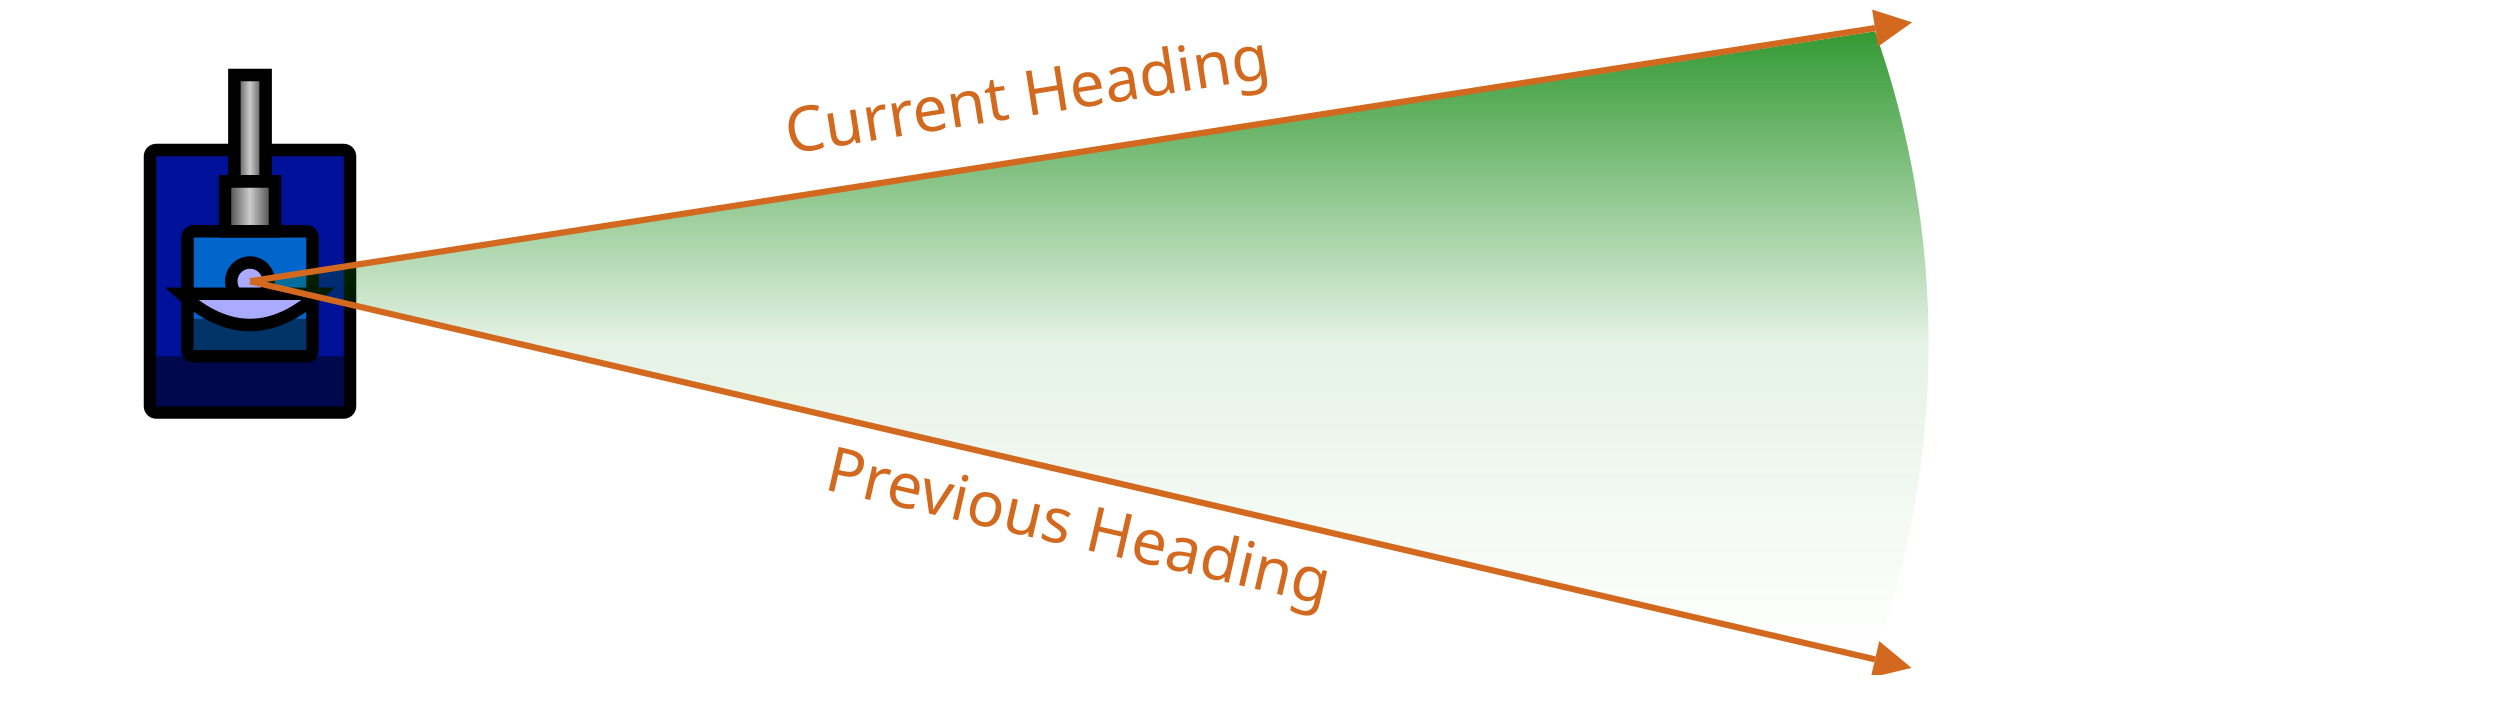
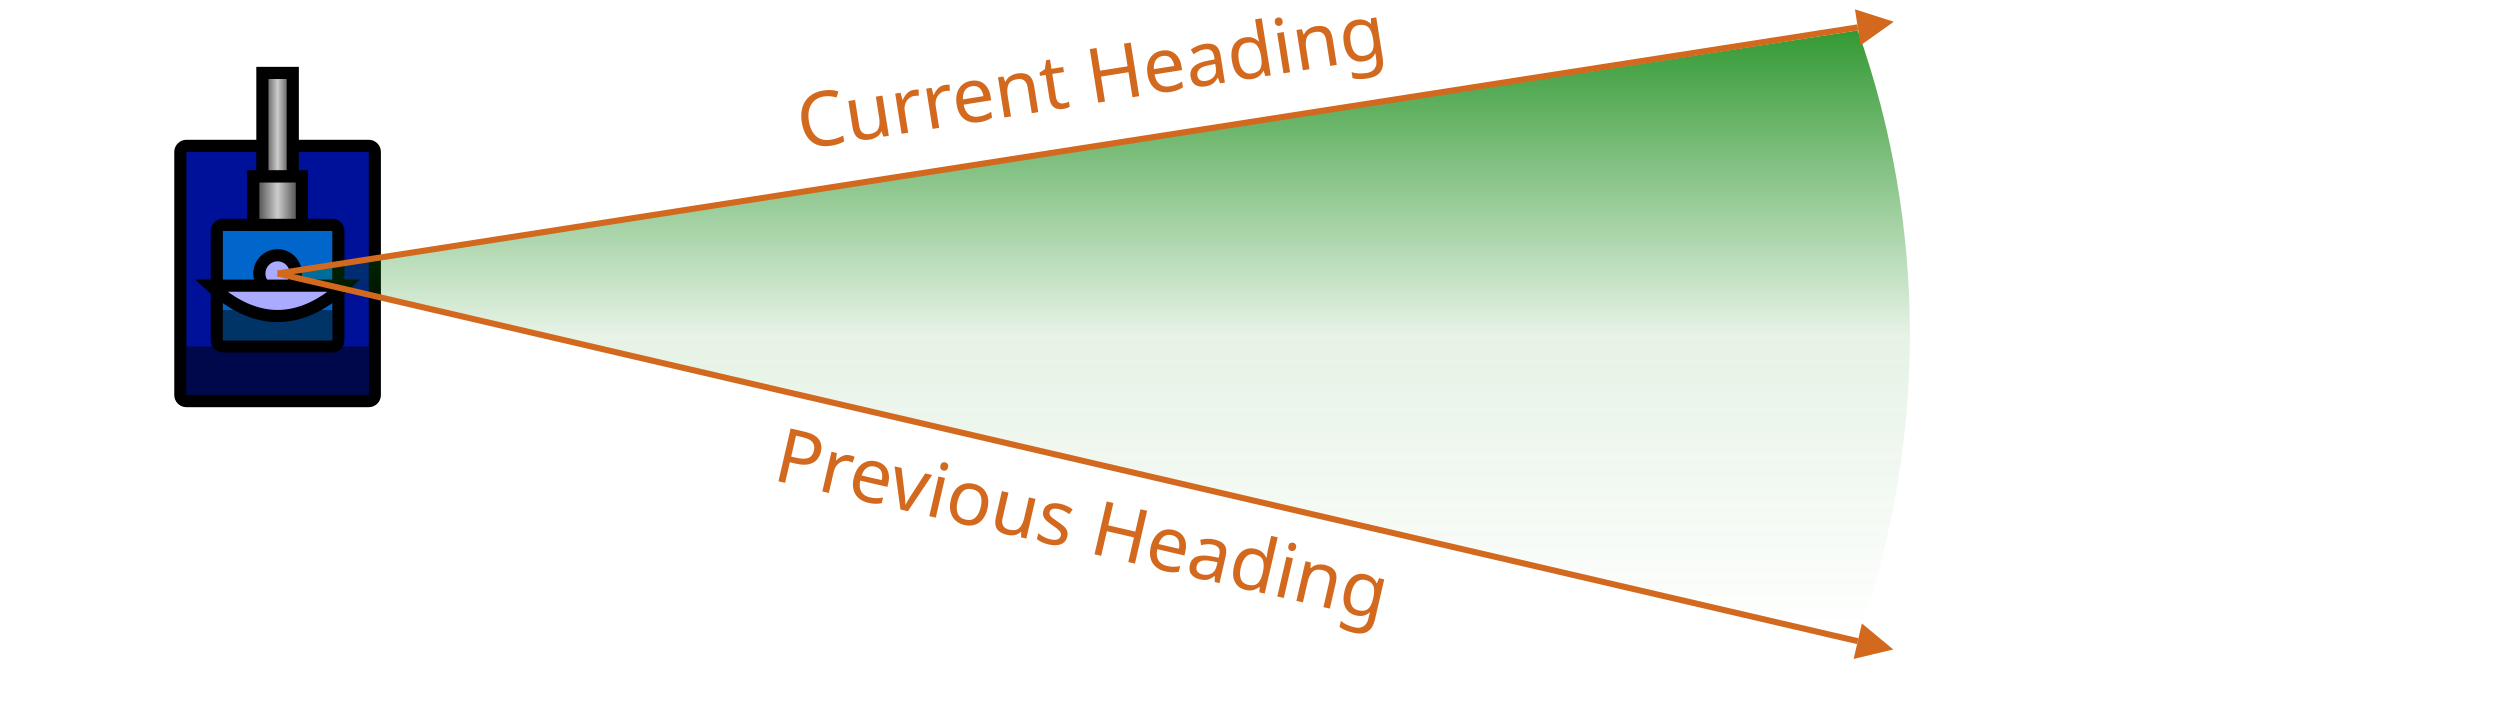
- <svg xmlns="http://www.w3.org/2000/svg" version="1.1" width="400" height="113" viewBox="0 0 4000 1130">
+ <svg xmlns="http://www.w3.org/2000/svg" version="1.1" width="500" height="141" viewBox="0 0 4000 1160">
  <style>
-         .text { font: 100px sans-serif; }
+         .text { font: 125px sans-serif; }
    </style>
  <use href="#tank" transform="translate(0,50)" />
  <use href="#radar-sweep" transform="translate(0,50)" />
  <use href="#arrows-with-text" transform="translate(0,-50)" />
  <defs>
    <style>
            .tank-body, .tank-turret, .tank-radar {
            transform-origin: 400px 400px;
            }
            .tank-body {
            transform: rotate(var(--body-rotation, 10deg));
            }
            .tank-turret {
            transform: rotate(var(--turret-rotation, 80deg));
            }
            .tank-radar {
            transform: rotate(var(--radar-rotation, 127deg));
            }
            svg {
            --tank-body-color: #019;
            --tank-turret-color: #06c;
            --tank-radar-color: #aaf;
            --left-belt-track-1: inline;
            --left-belt-track-2: none;
            --left-belt-track-3: none;
            --right-belt-track-1: none;
            --right-belt-track-2: inline;
            --right-belt-track-3: none;
            }
            .tank-body-fill {
            fill: var(--tank-body-color, #019);
            }
            .tank-turret-fill {
            fill: var(--tank-turret-color, #06c);
            }
            .tank-radar-fill {
            fill: var(--tank-radar-color, #aaf);
            }
            .left-belt, .right-belt {
            display: none;
            }
            .left-belt.track1 {
            display: var(--left-belt-track-1, none);
            }
            .left-belt.track2 {
            display: var(--left-belt-track-2, none);
            }
            .left-belt.track3 {
            display: var(--left-belt-track-3, none);
            }
            .right-belt.track1 {
            display: var(--right-belt-track-1, none);
            }
            .right-belt.track2 {
            display: var(--right-belt-track-2, none);
            }
            .right-belt.track3 {
            display: var(--right-belt-track-3, none);
            }
        </style>
    <linearGradient id="cannon-grad" x1="0%" y1="0%" x2="100%" y2="0%">
      <stop offset="0%" stop-color="#333" />
      <stop offset="50%" stop-color="#CCC" />
      <stop offset="100%" stop-color="#333" />
    </linearGradient>
    <symbol id="link0">
      <rect x="5" y="55" width="125" height="25" fill="#aaaaaa" />
      <rect x="10" y="70" width="116" height="35" fill="#666666" rx="10" ry="10" />
      <rect x="5" y="55" width="125" height="50" fill="none" stroke="black" stroke-width="10" rx="10" ry="10" />
    </symbol>
    <symbol id="link30">
      <rect x="5" y="55" width="125" height="25" fill="#939393" />
      <rect x="10" y="70" width="116" height="30" fill="#585858" rx="10" ry="10" />
      <rect x="5" y="55" width="125" height="42" fill="none" stroke="black" stroke-width="10" rx="10" ry="10" />
    </symbol>
    <symbol id="link60">
      <rect x="5" y="55" width="125" height="20" fill="#555555" />
      <rect x="5" y="55" width="125" height="20" fill="none" stroke="black" stroke-width="10" rx="10" ry="10" />
    </symbol>
    <symbol id="main-track">
      <rect x="20" y="75" width="95" height="450" fill="#333333" stroke="black" stroke-width="10" />
    </symbol>
    <symbol id="track1">
      <use href="#main-track" />
      <use href="#link30" />
      <use href="#link0" y="60" />
      <use href="#link0" y="140" />
      <use href="#link0" y="220" />
      <use href="#link0" y="300" />
      <use href="#link0" y="380" />
      <use href="#link30" y="448" />
    </symbol>
    <symbol id="track2">
      <use href="#main-track" />
      <use href="#link60" />
      <use href="#link0" y="33" />
      <use href="#link0" y="113" />
      <use href="#link0" y="193" />
      <use href="#link0" y="273" />
      <use href="#link0" y="353" />
      <use href="#link0" y="433" />
    </symbol>
    <symbol id="track3">
      <use href="#main-track" />
      <use href="#link0" y="7" />
      <use href="#link0" y="87" />
      <use href="#link0" y="167" />
      <use href="#link0" y="247" />
      <use href="#link0" y="327" />
      <use href="#link0" y="407" />
      <use href="#link60" y="470" />
    </symbol>
    <symbol id="body">
      <use href="#track1" x="150" y="100" class="left-belt track1" />
      <use href="#track2" x="150" y="100" class="left-belt track2" />
      <use href="#track3" x="150" y="100" class="left-belt track3" />
      <use href="#track1" x="515" y="100" class="right-belt track1" />
      <use href="#track2" x="515" y="100" class="right-belt track2" />
      <use href="#track3" x="515" y="100" class="right-belt track3" />
      <rect class="tank-body-fill" x="240" y="190" width="320" height="420" stroke="black" stroke-width="20" rx="10" ry="10" />
      <rect x="250" y="520" width="300" height="80" opacity="0.5" />
    </symbol>
    <symbol id="turret">
      <rect class="tank-turret-fill" x="300" y="320" width="200" height="200" stroke="black" stroke-width="20" rx="10" ry="10" />
      <rect x="310" y="460" width="180" height="50" fill="black" opacity="0.5" />
      <rect x="360" y="240" width="80" height="80" fill="url(#cannon-grad)" stroke="black" stroke-width="20" />
      <rect x="375" y="70" width="50" height="170" fill="url(#cannon-grad)" stroke="black" stroke-width="20" />
    </symbol>
    <symbol id="radar">
      <circle class="tank-radar-fill" cx="400" cy="400" r="30" stroke="black" stroke-width="20" />
      <path class="tank-radar-fill" d="M 290 420 q 110 100 220 0 z" stroke="black" stroke-width="20" />
    </symbol>
    <symbol id="tank">
      <use class="tank-body" href="#body" />
      <use class="tank-turret" href="#turret" />
      <use class="tank-radar" href="#radar" />
    </symbol>
    <defs>
      <linearGradient id="sweepGrad" gradientUnits="userSpaceOnUse" x1="0" y1="0" x2="0" y2="1000">
        <stop offset="0%" stop-color="green" stop-opacity="0.8" />
        <stop offset="50%" stop-color="green" stop-opacity="0.1" />
        <stop offset="100%" stop-color="green" stop-opacity="0" />
      </linearGradient>
      <clipPath id="sector">
        <path d="                     M 400 400                     L 3000 0                     A -1500 -1500 0 0 1 3000 1000                     Z" />
      </clipPath>
    </defs>
    <symbol id="radar-sweep">
      <rect x="0" y="0" width="4000" height="4000" fill="url(#sweepGrad)" clip-path="url(#sector)" />
    </symbol>
    <symbol id="arrows-with-text">
      <marker id="arrow-head-1" markerWidth="20" markerHeight="20" refX="6" refY="3" orient="auto">
        <polygon points="6 0, 12 3, 6 6" fill="chocolate" />
      </marker>
      <marker id="arrow-head-2" markerWidth="20" markerHeight="20" refX="6" refY="3" orient="auto">
        <polygon points="6 0, 12 3, 6 6" fill="chocolate" />
      </marker>
      <line x1="400" y1="500" x2="3000" y2="95" stroke="chocolate" stroke-width="10" marker-end="url(#arrow-head-1)" />
      <line x1="400" y1="500" x2="3000" y2="1105" stroke="chocolate" stroke-width="10" marker-end="url(#arrow-head-2)" />
      <text x="1200" y="490" class="text" fill="chocolate" transform="rotate(-9)">Current Heading</text>
-       <text x="1470" y="515" class="text" fill="chocolate" transform="rotate(13)">Previous Heading</text>
+       <text x="1370" y="545" class="text" fill="chocolate" transform="rotate(13)">Previous Heading</text>
    </symbol>
  </defs>
</svg>
